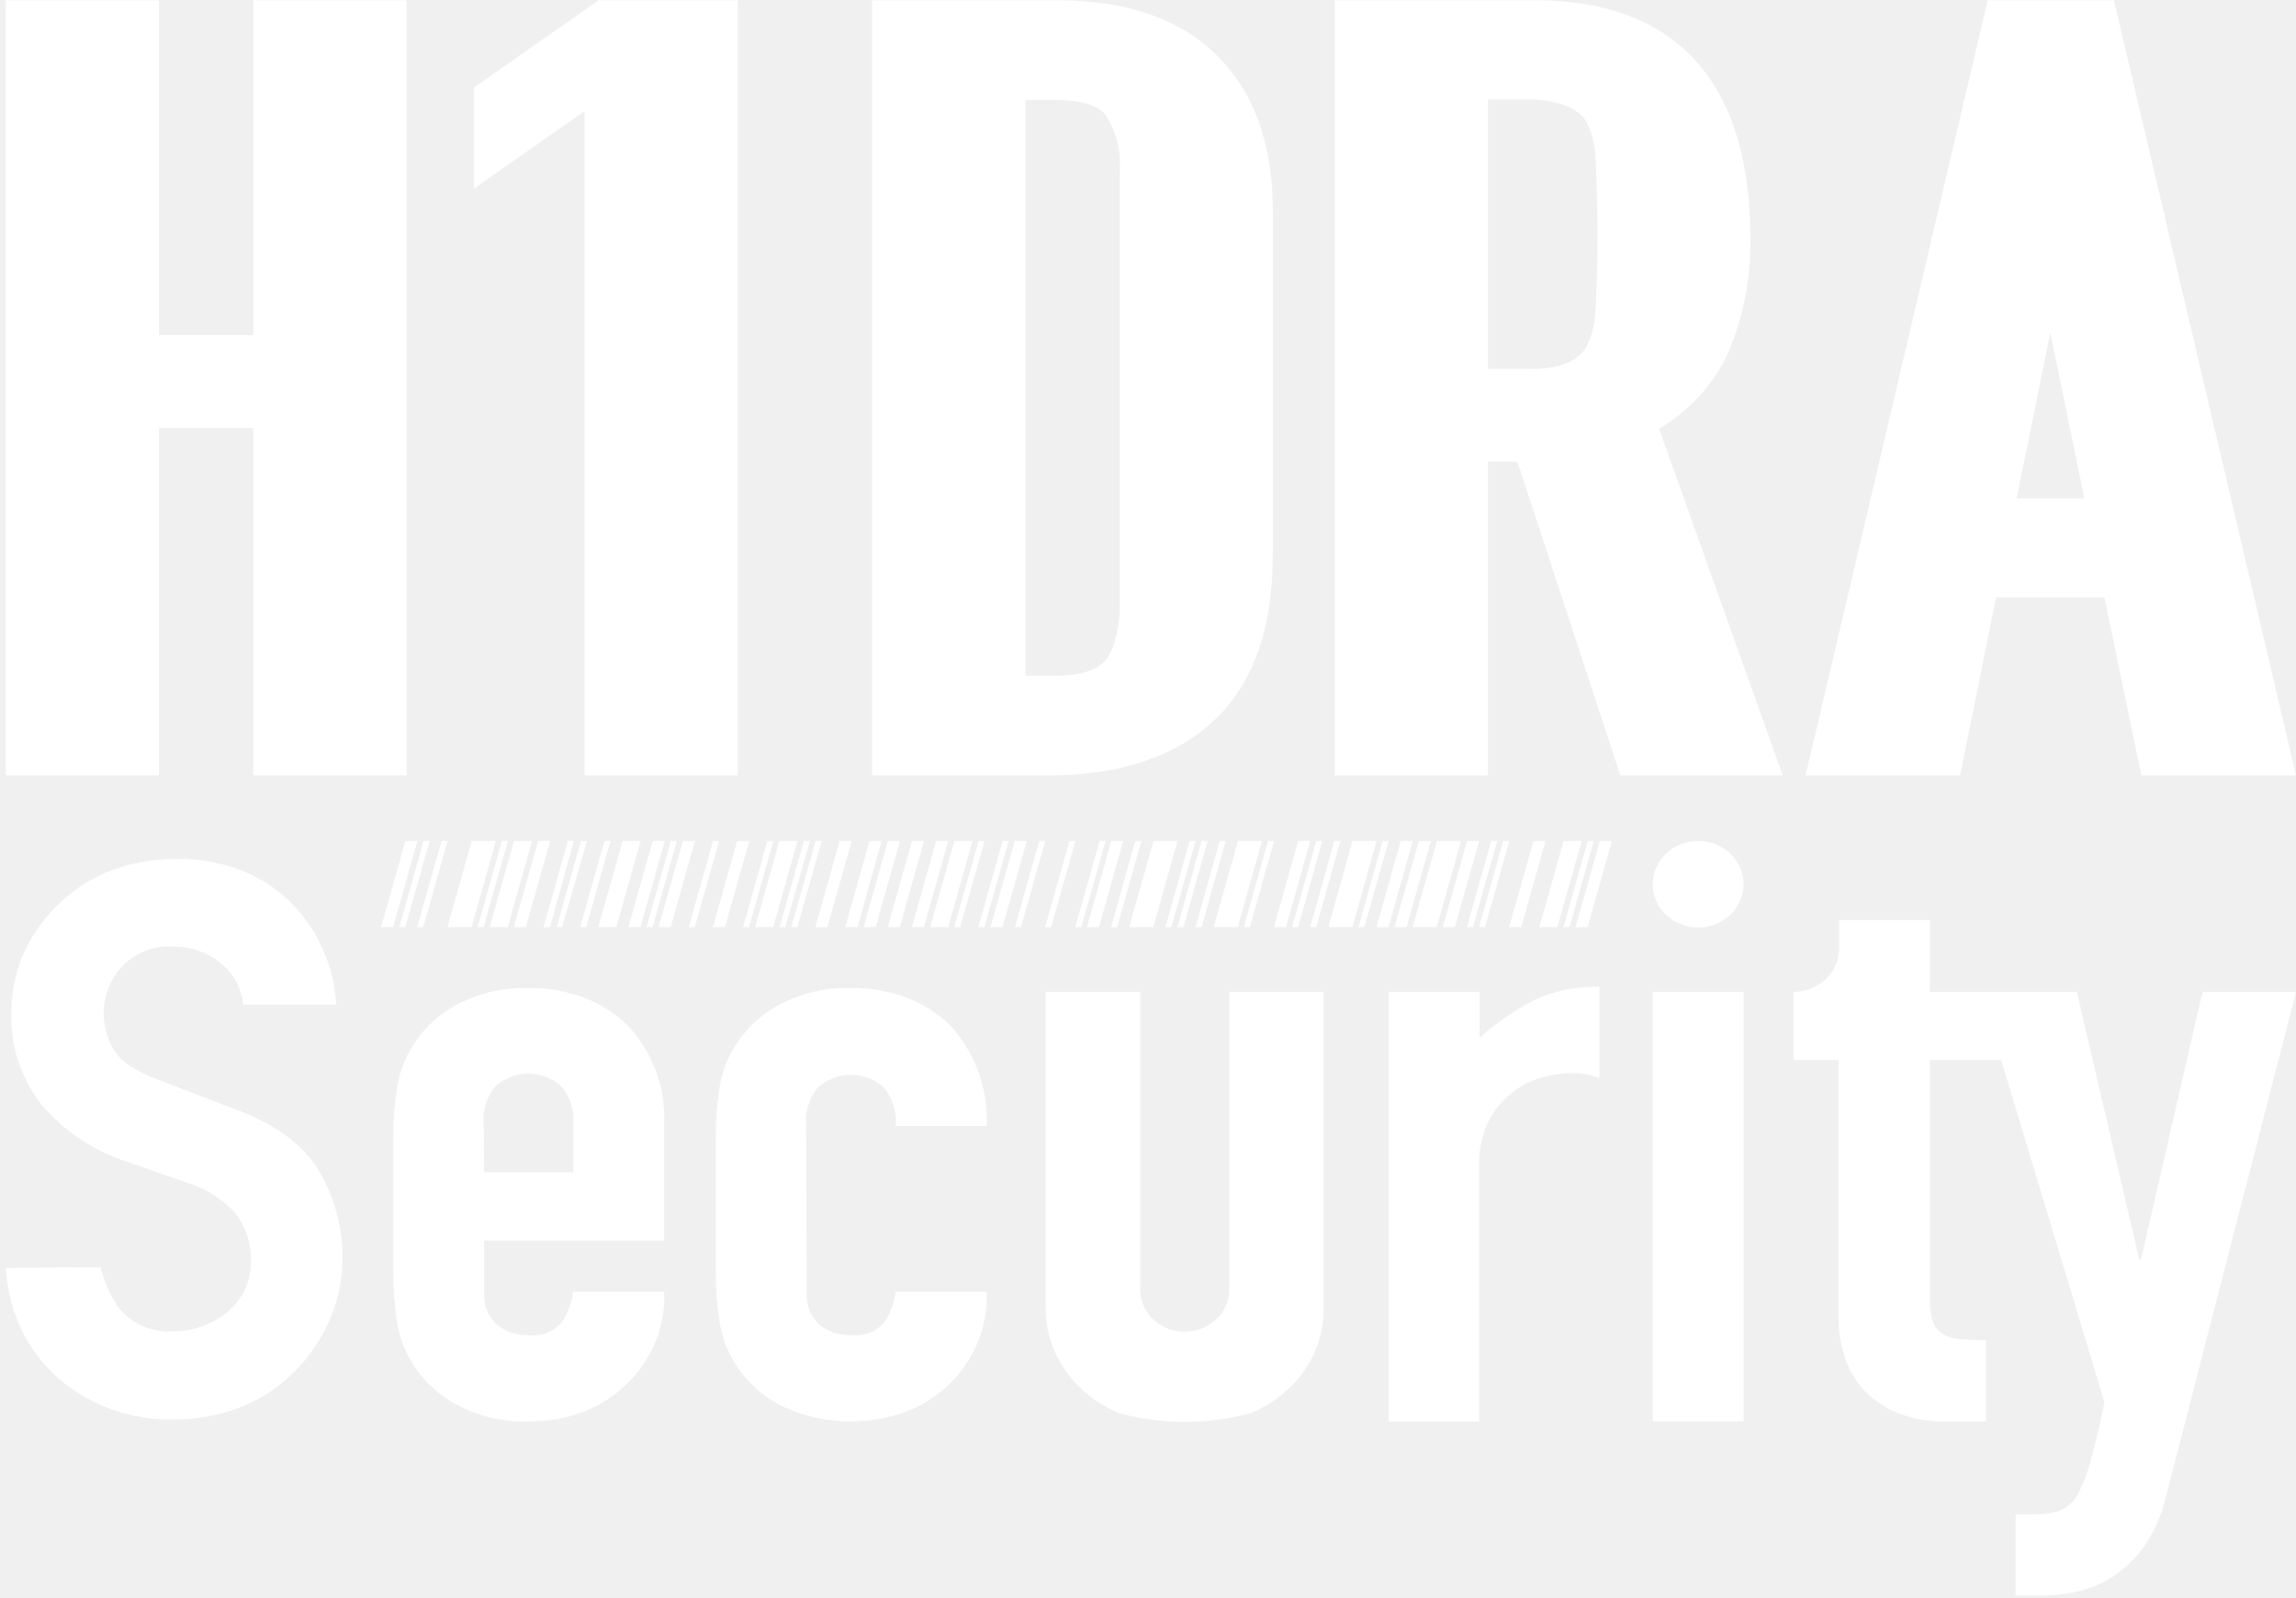
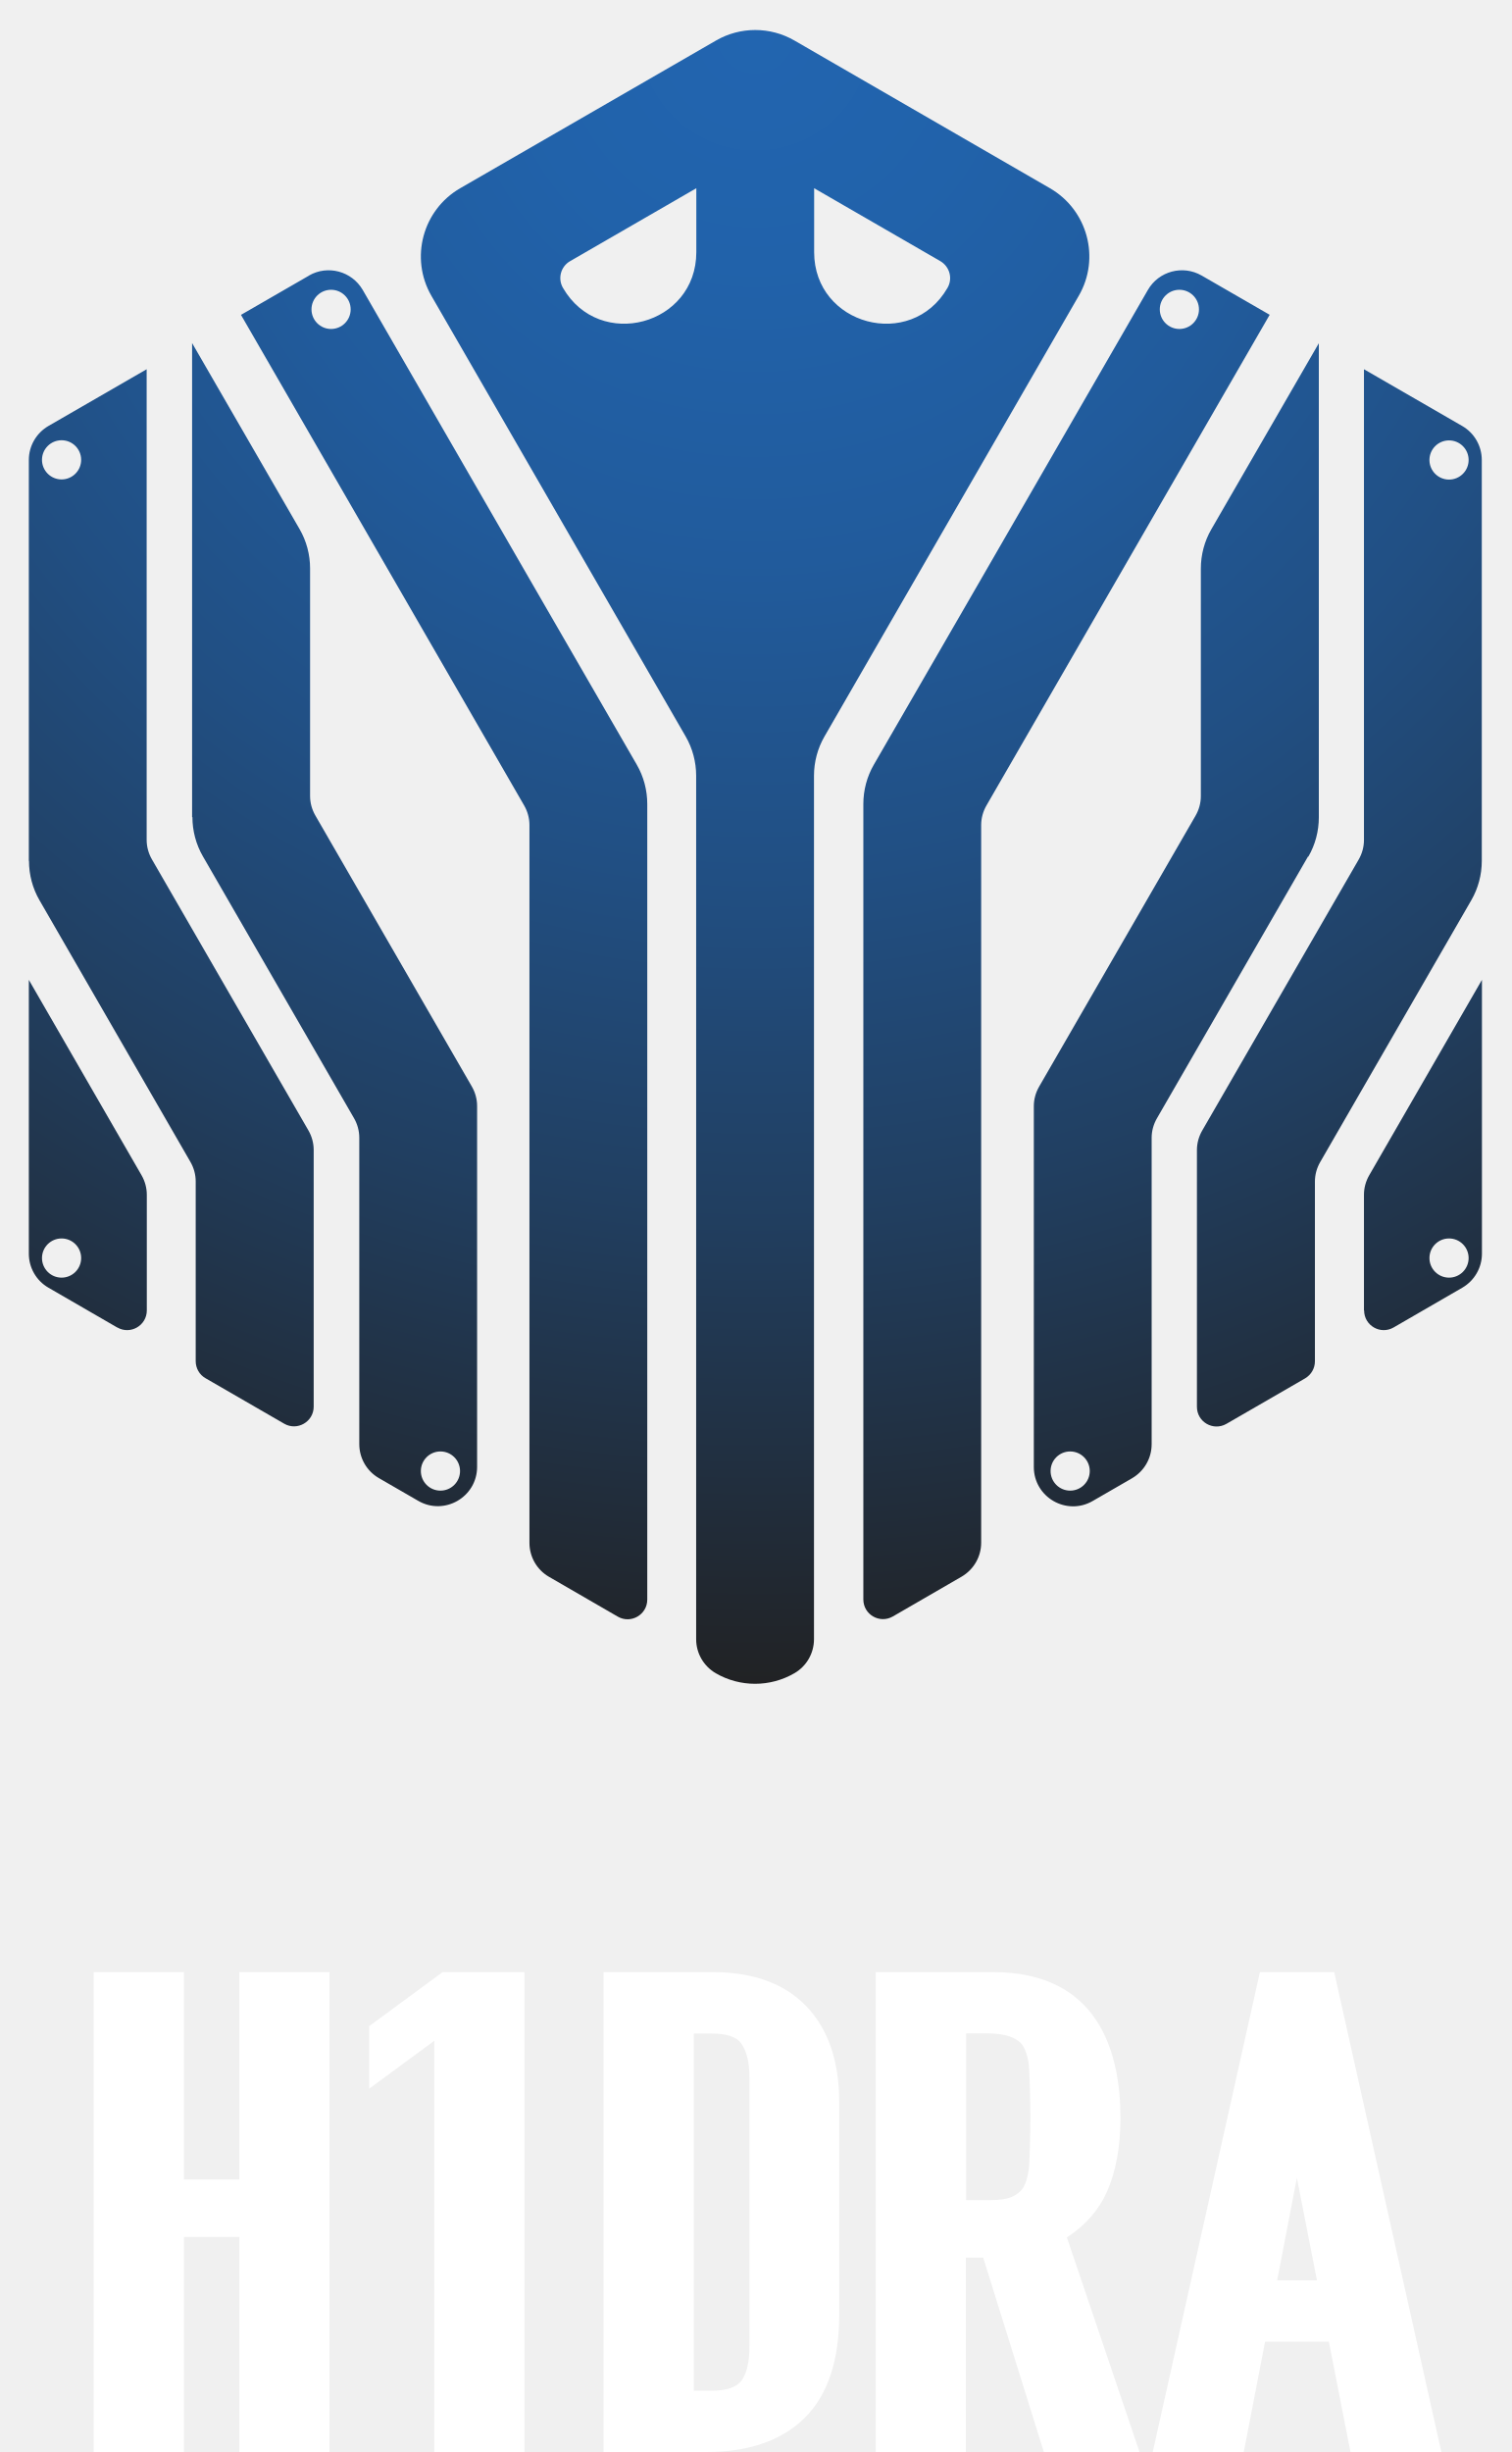
- <svg xmlns="http://www.w3.org/2000/svg" width="240" height="167" fill="none" viewBox="0 0 240 167">
-   <path fill="#fff" d="M42.494 81.057H26.481V44.745h-9.858v36.312H.61V.027h16.013v35.008h9.858V.027h16.013v81.03Zm34.618 0H61.098v-69.43l-11.57 8.094V9.163L62.578.027h14.533v81.03Zm32.396 0H91.165V.027h19.358c7.253 0 12.901 1.968 16.754 5.839 3.852 3.87 5.771 9.267 5.771 16.123v35.92c0 7.82-2.07 13.607-6.169 17.426-4.099 3.82-9.926 5.722-17.371 5.722Zm-2.33-10.427h3.112c2.564 0 4.319-.521 5.223-1.564.905-1.043 1.536-3.18 1.536-5.93v-45.37a9.381 9.381 0 0 0-1.494-5.761c-.85-1.069-2.619-1.551-5.265-1.551h-3.112V70.63Zm79.175 10.427H169.38l-10.776-32.806h-3.071v32.806H139.52V.027h20.825c18.714 0 22.608 13.412 22.608 24.66a29.106 29.106 0 0 1-2.399 12.394c-1.526 3.19-4.005 5.883-7.13 7.742l12.929 36.234Zm-30.82-42.503h4.373a10.04 10.04 0 0 0 3.935-.612 4.333 4.333 0 0 0 1.878-1.512c.5-.916.825-1.909.96-2.933.178-1.186.315-6.647.315-9.032s-.137-7.82-.315-9.032a8.012 8.012 0 0 0-1.042-2.998c-1.001-1.303-3.126-2.046-6.306-2.046h-3.798v28.165ZM240 81.057h-16.164l-3.866-18.612h-11.325l-3.756 18.612h-16.151l19.03-81.03h13.202L240 81.057Zm-29.202-28.974h7.074l-3.551-17.308-3.523 17.308Zm-33.288 35.83h-.014c-2.62 0-4.743 2.019-4.743 4.51v.012c0 2.491 2.123 4.51 4.743 4.51h.014c2.62 0 4.744-2.019 4.744-4.51v-.013c0-2.49-2.124-4.51-4.744-4.51ZM.61 132.54a17.216 17.216 0 0 0 1.577 6.321 15.884 15.884 0 0 0 3.92 5.214c3.282 2.867 7.61 4.406 12.066 4.288a18.63 18.63 0 0 0 7.074-1.304 16.728 16.728 0 0 0 5.525-3.662 17.6 17.6 0 0 0 3.66-5.357 16.312 16.312 0 0 0 1.372-6.517 17.647 17.647 0 0 0-2.51-9.201c-1.63-2.738-4.688-4.953-9.103-6.517l-7.403-2.855c-2.633-.951-4.264-2.046-4.977-3.349a7.655 7.655 0 0 1-.973-3.676 7.121 7.121 0 0 1 1.837-4.809 6.642 6.642 0 0 1 2.422-1.68 6.957 6.957 0 0 1 2.952-.497 7.904 7.904 0 0 1 5.06 1.76c1.326 1.101 2.155 2.646 2.316 4.314h9.72a16.237 16.237 0 0 0-1.247-5.435 16.44 16.44 0 0 0-3.469-5.214 15.369 15.369 0 0 0-5.223-3.388 18.264 18.264 0 0 0-6.663-1.2 19.38 19.38 0 0 0-6.746 1.147 15.83 15.83 0 0 0-5.401 3.337 16.091 16.091 0 0 0-3.84 5.213 15.624 15.624 0 0 0-1.37 6.517c-.103 3.407 1.008 6.746 3.153 9.476 2.295 2.724 5.35 4.779 8.816 5.93l6.018 2.099a11.67 11.67 0 0 1 5.484 3.388 7.745 7.745 0 0 1 1.563 4.81 6.526 6.526 0 0 1-.596 3.046 6.858 6.858 0 0 1-1.954 2.48 8.74 8.74 0 0 1-5.484 1.929 6.767 6.767 0 0 1-3.31-.552 6.398 6.398 0 0 1-2.571-2.055 12.073 12.073 0 0 1-1.769-4.079l-9.926.078Zm68.81-2.867H50.61v5.448a4.109 4.109 0 0 0 .26 1.761 4.29 4.29 0 0 0 .988 1.51c.459.396.995.703 1.579.902a4.932 4.932 0 0 0 1.821.258 3.92 3.92 0 0 0 2.021-.272 3.705 3.705 0 0 0 1.571-1.24 7.813 7.813 0 0 0 1.07-3.011h9.5a12.338 12.338 0 0 1-.873 5.159 12.858 12.858 0 0 1-2.952 4.408 13.246 13.246 0 0 1-4.47 2.92 15.207 15.207 0 0 1-5.867 1.068 15.069 15.069 0 0 1-7.582-1.772 12.389 12.389 0 0 1-4.17-3.702 11.645 11.645 0 0 1-2.026-5.07 31.794 31.794 0 0 1-.37-5.044v-14.128a31.839 31.839 0 0 1 .37-5.057 11.653 11.653 0 0 1 2.031-5.062 12.402 12.402 0 0 1 4.165-3.697 15.07 15.07 0 0 1 7.582-1.773 15.907 15.907 0 0 1 5.923 1.056c1.7.671 3.236 1.669 4.51 2.933 2.544 2.781 3.877 6.379 3.73 10.062v12.343Zm-18.81-7.13h9.31v-5.096a5.328 5.328 0 0 0-1.262-3.91 5.12 5.12 0 0 0-3.427-1.301 5.12 5.12 0 0 0-3.428 1.301 5.328 5.328 0 0 0-1.247 3.91l.054 5.096Zm33.713 12.578a4.11 4.11 0 0 0 .26 1.761 4.27 4.27 0 0 0 .988 1.51c.459.396.995.703 1.579.902a4.932 4.932 0 0 0 1.821.258 3.92 3.92 0 0 0 2.021-.272 3.703 3.703 0 0 0 1.571-1.24 7.812 7.812 0 0 0 1.07-3.011h9.5a12.441 12.441 0 0 1-.877 5.154 12.969 12.969 0 0 1-2.934 4.413 13.447 13.447 0 0 1-4.483 2.92 16.914 16.914 0 0 1-6.806 1.046 16.8 16.8 0 0 1-6.644-1.75 12.39 12.39 0 0 1-4.17-3.702 11.644 11.644 0 0 1-2.026-5.07 31.794 31.794 0 0 1-.37-5.044v-14.128a31.839 31.839 0 0 1 .37-5.057 11.654 11.654 0 0 1 2.03-5.062 12.403 12.403 0 0 1 4.166-3.697 15.07 15.07 0 0 1 7.582-1.773 15.907 15.907 0 0 1 5.923 1.056c1.7.671 3.236 1.669 4.51 2.933 2.588 2.901 3.92 6.627 3.729 10.427h-9.5a5.54 5.54 0 0 0-1.262-4.041 5.12 5.12 0 0 0-3.427-1.301 5.12 5.12 0 0 0-3.428 1.301 5.33 5.33 0 0 0-1.248 3.91l.055 17.557Zm44.174-.339v-31.098h9.857v33.079a10.952 10.952 0 0 1-.9 4.514 11.444 11.444 0 0 1-2.692 3.815 12.715 12.715 0 0 1-3.962 2.606 26.165 26.165 0 0 1-13.888 0c-2.956-1.252-5.317-3.506-6.622-6.321a10.991 10.991 0 0 1-.987-4.614v-33.079h9.871v31.098c0 1.172.489 2.296 1.361 3.124a4.772 4.772 0 0 0 3.286 1.294 4.836 4.836 0 0 0 1.787-.329 4.658 4.658 0 0 0 1.518-.956c.434-.41.779-.898 1.014-1.436a4.239 4.239 0 0 0 .357-1.697Zm16.657 13.829v-44.927h9.501v4.783a28.842 28.842 0 0 1 5.676-3.91 15.214 15.214 0 0 1 6.855-1.408v9.554a8.168 8.168 0 0 0-2.893-.534 11.757 11.757 0 0 0-3.208.495 8.502 8.502 0 0 0-3.126 1.642 8.571 8.571 0 0 0-2.426 3.024 10.222 10.222 0 0 0-.919 4.601v26.68h-9.46Zm37.1-44.927h-9.501v44.887h9.501v-44.887Zm9.98-4.51v-2.998h9.488v7.507h5.909l1.727 7.13h-7.636v24.881a7.375 7.375 0 0 0 .329 2.476c.192.537.568.996 1.069 1.304.555.311 1.18.494 1.824.534.712 0 1.59.091 2.646.091v8.511h-3.908a13.347 13.347 0 0 1-5.484-.977 9.728 9.728 0 0 1-3.496-2.477 9.321 9.321 0 0 1-1.905-3.414 11.842 11.842 0 0 1-.604-3.676v-27.253h-4.716v-7.13a4.884 4.884 0 0 0 3.359-1.32 4.409 4.409 0 0 0 1.398-3.19Z" />
-   <path fill="#fff" d="M207.027 103.684h10.064l6.526 27.983h.178l6.43-27.983H240l-13.587 52.747a15.4 15.4 0 0 1-2.097 4.953 12.81 12.81 0 0 1-3.126 3.193 11.215 11.215 0 0 1-3.77 1.72 17.514 17.514 0 0 1-4.113.483h-2.619v-8.498h2.153a7.429 7.429 0 0 0 2.412-.352 3.873 3.873 0 0 0 1.865-1.59 15.534 15.534 0 0 0 1.371-3.507c.439-1.498.932-3.584 1.494-6.243l-12.956-42.906ZM41.096 96.906h-1.262l2.537-8.993h1.261l-2.536 8.993Zm3.153 0h-.63l2.536-8.993h.63l-2.536 8.993Zm-1.892 0h-.617l2.536-8.993h.631l-2.55 8.993Zm6.937 0h-2.523l2.537-8.993h2.522l-2.536 8.993Zm1.262 0h-.631l2.536-8.993h.63l-2.535 8.993Zm2.522 0h-1.892l2.536-8.993h1.892l-2.536 8.993Zm1.892 0h-1.26l2.536-8.993h1.261l-2.536 8.993Zm6.307 0h-.631l2.536-8.993h.631l-2.536 8.993Zm-2.523 0h-.562l2.536-8.993h.63l-2.604 8.993Zm-1.261 0h-.672l2.536-8.993h.63l-2.494 8.993Zm6.937 0h-1.892l2.536-8.993h1.892l-2.536 8.993Zm2.523 0H65.69l2.537-8.993h1.26l-2.535 8.993Zm1.261 0h-.63l2.536-8.993h.63l-2.536 8.993Zm1.892 0h-1.261l2.536-8.993h1.261l-2.536 8.993Zm2.523 0h-.631l2.536-8.993h.631l-2.536 8.993Zm3.153 0H74.52l2.537-8.993h1.261l-2.536 8.993Zm2.522 0h-.63l2.536-8.993h.63l-2.536 8.993Zm2.523 0h-1.892l2.536-8.993h1.892l-2.536 8.993Zm2.523 0h-.63l2.535-8.993h.631l-2.536 8.993Zm-1.262 0h-.59l2.537-8.993h.63l-2.577 8.993Zm14.492 0h-1.261l2.536-8.993h1.261l-2.536 8.993Zm-2.523 0h-1.261l2.536-8.993h1.248l-2.523 8.993Zm-2.522 0h-1.262l2.537-8.993h1.26l-2.535 8.993Zm-1.892 0h-1.29l2.537-8.993h1.261l-2.508 8.993Zm-3.154 0h-1.261l2.536-8.993h1.262l-2.537 8.993Zm12.627 0h-1.892l2.536-8.993h1.892l-2.536 8.993Zm3.784 0h-.63l2.536-8.993h.631l-2.537 8.993Zm-2.522 0h-.631l2.536-8.993h.631l-2.536 8.993Zm4.414 0h-1.261l2.536-8.993h1.262l-2.537 8.993Zm8.24 0h-.631l2.536-8.993h.631l-2.536 8.993Zm-3.154 0h-.63l2.536-8.993h.631l-2.537 8.993Zm-3.153 0h-.631l2.537-8.993h.63l-2.536 8.993Zm8.158 0h-1.262l2.537-8.993h1.247l-2.522 8.993Zm1.892 0h-.631l2.523-8.993h.644l-2.536 8.993Zm3.783 0h-2.522l2.536-8.993h2.509l-2.523 8.993Zm5.046 0h-.631l2.523-8.993h.617l-2.509 8.993Zm-1.892 0h-.631l2.523-8.993h.63l-2.522 8.993Zm-1.262 0h-.63l2.522-8.993h.631l-2.523 8.993Zm6.938 0h-2.523l2.537-8.993h2.509l-2.523 8.993Zm1.261 0h-.631l2.523-8.993h.631l-2.523 8.993Zm3.784 0h-1.261l2.522-8.993h1.262l-2.523 8.993Zm3.153 0h-.63l2.522-8.993h.631l-2.523 8.993Zm-1.891 0h-.631l2.522-8.993h.631l-2.522 8.993Zm5.675 0h-2.522l2.522-8.993h2.523l-2.523 8.993Zm1.248 0h-.617l2.522-8.993h.631l-2.536 8.993Zm4.415 0h-1.262l2.537-8.993h1.261l-2.536 8.993Zm-1.892 0h-1.262l2.537-8.993h1.261l-2.536 8.993Zm5.045 0h-2.523l2.537-8.993h2.522l-2.536 8.993Zm1.892 0h-1.261l2.536-8.993h1.261l-2.536 8.993Zm3.153 0h-.631l2.537-8.993h.63l-2.536 8.993Zm-1.261 0h-.631l2.536-8.993h.631l-2.536 8.993Zm5.045 0h-1.261l2.536-8.993h1.262l-2.537 8.993Zm3.784 0h-1.892l2.536-8.993h1.892l-2.536 8.993Zm1.261 0h-.63l2.536-8.993h.631l-2.537 8.993Zm1.892 0h-1.261l2.536-8.993h1.262l-2.537 8.993Z" />
+ <svg xmlns="http://www.w3.org/2000/svg" viewBox="0 0 96.48 156.45">
+   <defs>
+     <style>.cls-1{mask:url(#mask);}.cls-2{fill:#fff;}.cls-3{fill:#212224;}.cls-4{fill:url(#_命名漸層_3);}.cls-5{isolation:isolate;}.cls-6{mix-blend-mode:multiply;opacity:.5;}</style>
+     <radialGradient id="_命名漸層_3" cx="48.2" cy="2.24" fx="48.2" fy="2.24" r="105.22" gradientTransform="matrix(1, 0, 0, 1, 0, 0)" gradientUnits="userSpaceOnUse">
+       <stop offset="0" stop-color="#2265b0" />
+       <stop offset=".14" stop-color="#2162aa" />
+       <stop offset=".32" stop-color="#215b9c" />
+       <stop offset=".51" stop-color="#214f83" />
+       <stop offset=".71" stop-color="#213f61" />
+       <stop offset=".92" stop-color="#212a35" />
+       <stop offset="1" stop-color="#212224" />
+     </radialGradient>
+     <filter id="luminosity-invert" color-interpolation-filters="sRGB" filterUnits="userSpaceOnUse">
+       <feColorMatrix values="-1 0 0 0 1 0 -1 0 0 1 0 0 -1 0 1 0 0 0 1 0" />
+     </filter>
+     <mask id="mask" x="-.18" y="-.18" width="96.96" height="109.68" maskUnits="userSpaceOnUse" />
+   </defs>
+   <g class="cls-5">
+     <g id="_層_1">
+       <g>
+         <path class="cls-4" d="M45.69,2.59L29.37,12.01c-2.4,1.39-3.22,4.46-1.84,6.86l16.23,28.12c.44,.76,.67,1.63,.67,2.51v55.09c0,.9,.48,1.72,1.25,2.17h0c1.55,.9,3.47,.9,5.02,0h0c.78-.45,1.25-1.28,1.25-2.17V49.5c0-.88,.23-1.75,.67-2.51l16.23-28.12c1.39-2.4,.56-5.47-1.84-6.86L50.71,2.59c-1.55-.9-3.47-.9-5.02,0Zm-9.76,15.78h0c-.35-.6-.14-1.37,.46-1.71l8.05-4.65v4.08c0,4.66-6.17,6.32-8.51,2.28Zm16.03-2.28v-4.08l8.05,4.65c.6,.35,.81,1.11,.46,1.71h0c-2.33,4.04-8.51,2.38-8.51-2.28Zm-32.24,1.49c1.2-.69,2.73-.28,3.43,.92l10.63,18.42,6.86,11.87c.44,.76,.67,1.63,.67,2.51v50.76c0,.97-1.05,1.57-1.88,1.09l-4.39-2.54c-.78-.45-1.25-1.28-1.25-2.17V52.64c0-.44-.12-.87-.34-1.25L15.38,20.09l4.35-2.51Zm1.41,.91c-.69,0-1.25,.56-1.25,1.25s.56,1.25,1.25,1.25,1.25-.56,1.25-1.25-.56-1.25-1.25-1.25ZM1.84,54.93V29.35c0-.9,.48-1.72,1.25-2.17l6.27-3.62v30.03c0,.44,.12,.87,.34,1.25l9.98,17.28c.22,.38,.34,.81,.34,1.25v16.38c0,.97-1.05,1.57-1.88,1.09l-5.02-2.9c-.39-.22-.63-.64-.63-1.09v-11.47c0-.44-.12-.87-.34-1.25L2.52,57.44c-.44-.76-.67-1.63-.67-2.51ZM3.93,28.09c-.69,0-1.25,.56-1.25,1.25s.56,1.25,1.25,1.25,1.25-.56,1.25-1.25-.56-1.25-1.25-1.25Zm8.33,24.05V21.89l6.86,11.87c.44,.76,.67,1.63,.67,2.51v14.52c0,.44,.12,.87,.34,1.25l9.98,17.28c.22,.38,.34,.81,.34,1.25v23.02c0,1.93-2.09,3.14-3.76,2.17l-2.51-1.45c-.78-.45-1.25-1.28-1.25-2.17v-19.55c0-.44-.12-.87-.34-1.25l-9.64-16.7c-.44-.76-.67-1.63-.67-2.51Zm15.85,40.47c-.69,0-1.25,.56-1.25,1.25s.56,1.25,1.25,1.25,1.25-.56,1.25-1.25-.56-1.25-1.25-1.25Zm-20.63-7.91l-4.39-2.54c-.78-.45-1.25-1.28-1.25-2.17v-17.47l7.19,12.46c.22,.38,.34,.81,.34,1.25v7.38c0,.97-1.05,1.57-1.88,1.09Zm-3.55-5.68c-.69,0-1.25,.56-1.25,1.25s.56,1.25,1.25,1.25,1.25-.56,1.25-1.25-.56-1.25-1.25-1.25ZM81.03,20.09l-18.07,31.3c-.22,.38-.34,.81-.34,1.25v45.79c0,.9-.48,1.72-1.25,2.17l-4.39,2.54c-.84,.48-1.88-.12-1.88-1.09V51.3c0-.88,.23-1.75,.67-2.51l6.86-11.87,10.63-18.42c.69-1.2,2.23-1.61,3.43-.92l4.35,2.51Zm-7.01-.35c0,.69,.56,1.25,1.25,1.25s1.25-.56,1.25-1.25c0-.69-.56-1.25-1.25-1.25s-1.25,.56-1.25,1.25Zm19.88,37.7l-9.64,16.7c-.22,.38-.34,.81-.34,1.25v11.47c0,.45-.24,.86-.63,1.09l-5.02,2.9c-.84,.48-1.88-.12-1.88-1.09v-16.38c0-.44,.12-.87,.34-1.25l9.98-17.28c.22-.38,.34-.81,.34-1.25V23.56l6.27,3.62c.78,.45,1.25,1.28,1.25,2.17v25.58c0,.88-.23,1.75-.67,2.51Zm-2.67-28.09c0,.69,.56,1.25,1.25,1.25s1.25-.56,1.25-1.25-.56-1.25-1.25-1.25-1.25,.56-1.25,1.25Zm-7.75,25.3l-9.64,16.7c-.22,.38-.34,.81-.34,1.25v19.55c0,.9-.48,1.72-1.25,2.17l-2.51,1.45c-1.67,.97-3.76-.24-3.76-2.17v-23.02c0-.44,.12-.87,.34-1.25l9.98-17.28c.22-.38,.34-.81,.34-1.25v-14.52c0-.88,.23-1.75,.67-2.51l6.86-11.87v30.25c0,.88-.23,1.75-.67,2.51Zm-16.43,39.21c0,.69,.56,1.25,1.25,1.25s1.25-.56,1.25-1.25-.56-1.25-1.25-1.25-1.25,.56-1.25,1.25Zm20-10.25v-7.38c0-.44,.12-.87,.34-1.25l7.19-12.46v17.47c0,.9-.48,1.72-1.25,2.17l-4.39,2.54c-.84,.48-1.88-.12-1.88-1.09Zm4.18-3.34c0,.69,.56,1.25,1.25,1.25s1.25-.56,1.25-1.25c0-.69-.56-1.25-1.25-1.25s-1.25,.56-1.25,1.25Z" />
+         <g class="cls-1">
+           <g class="cls-6">
+             <path class="cls-3" d="M45.69,2.59L29.37,12.01c-2.4,1.39-3.22,4.46-1.84,6.86l16.23,28.12c.44,.76,.67,1.63,.67,2.51v55.09c0,.9,.48,1.72,1.25,2.17h0c1.55,.9,3.47,.9,5.02,0h0c.78-.45,1.25-1.28,1.25-2.17V49.5c0-.88,.23-1.75,.67-2.51l16.23-28.12c1.39-2.4,.56-5.47-1.84-6.86L50.71,2.59c-1.55-.9-3.47-.9-5.02,0Zm-9.76,15.78h0c-.35-.6-.14-1.37,.46-1.71l8.05-4.65v4.08c0,4.66-6.17,6.32-8.51,2.28Zm16.03-2.28v-4.08l8.05,4.65c.6,.35,.81,1.11,.46,1.71h0c-2.33,4.04-8.51,2.38-8.51-2.28Zm-32.24,1.49c1.2-.69,2.73-.28,3.43,.92l10.63,18.42,6.86,11.87c.44,.76,.67,1.63,.67,2.51v50.76c0,.97-1.05,1.57-1.88,1.09l-4.39-2.54c-.78-.45-1.25-1.28-1.25-2.17V52.64c0-.44-.12-.87-.34-1.25L15.38,20.09l4.35-2.51Zm1.41,.91c-.69,0-1.25,.56-1.25,1.25s.56,1.25,1.25,1.25,1.25-.56,1.25-1.25-.56-1.25-1.25-1.25ZM1.84,54.93V29.35c0-.9,.48-1.72,1.25-2.17l6.27-3.62v30.03c0,.44,.12,.87,.34,1.25l9.98,17.28c.22,.38,.34,.81,.34,1.25v16.38c0,.97-1.05,1.57-1.88,1.09l-5.02-2.9c-.39-.22-.63-.64-.63-1.09v-11.47c0-.44-.12-.87-.34-1.25L2.52,57.44c-.44-.76-.67-1.63-.67-2.51ZM3.93,28.09c-.69,0-1.25,.56-1.25,1.25s.56,1.25,1.25,1.25,1.25-.56,1.25-1.25-.56-1.25-1.25-1.25Zm8.33,24.05V21.89l6.86,11.87c.44,.76,.67,1.63,.67,2.51v14.52c0,.44,.12,.87,.34,1.25l9.98,17.28c.22,.38,.34,.81,.34,1.25v23.02c0,1.93-2.09,3.14-3.76,2.17l-2.51-1.45c-.78-.45-1.25-1.28-1.25-2.17v-19.55c0-.44-.12-.87-.34-1.25l-9.64-16.7c-.44-.76-.67-1.63-.67-2.51Zm15.85,40.47c-.69,0-1.25,.56-1.25,1.25s.56,1.25,1.25,1.25,1.25-.56,1.25-1.25-.56-1.25-1.25-1.25Zm-20.63-7.91l-4.39-2.54c-.78-.45-1.25-1.28-1.25-2.17v-17.47l7.19,12.46c.22,.38,.34,.81,.34,1.25v7.38c0,.97-1.05,1.57-1.88,1.09Zm-3.55-5.68c-.69,0-1.25,.56-1.25,1.25s.56,1.25,1.25,1.25,1.25-.56,1.25-1.25-.56-1.25-1.25-1.25ZM81.03,20.09l-18.07,31.3c-.22,.38-.34,.81-.34,1.25v45.79c0,.9-.48,1.72-1.25,2.17l-4.39,2.54c-.84,.48-1.88-.12-1.88-1.09V51.3c0-.88,.23-1.75,.67-2.51l6.86-11.87,10.63-18.42c.69-1.2,2.23-1.61,3.43-.92l4.35,2.51Zm-7.01-.35c0,.69,.56,1.25,1.25,1.25s1.25-.56,1.25-1.25c0-.69-.56-1.25-1.25-1.25s-1.25,.56-1.25,1.25Zm19.88,37.7l-9.64,16.7c-.22,.38-.34,.81-.34,1.25v11.47c0,.45-.24,.86-.63,1.09l-5.02,2.9c-.84,.48-1.88-.12-1.88-1.09v-16.38c0-.44,.12-.87,.34-1.25l9.98-17.28c.22-.38,.34-.81,.34-1.25V23.56l6.27,3.62c.78,.45,1.25,1.28,1.25,2.17v25.58c0,.88-.23,1.75-.67,2.51Zm-2.67-28.09c0,.69,.56,1.25,1.25,1.25s1.25-.56,1.25-1.25-.56-1.25-1.25-1.25-1.25,.56-1.25,1.25Zm-7.75,25.3l-9.64,16.7c-.22,.38-.34,.81-.34,1.25v19.55c0,.9-.48,1.72-1.25,2.17l-2.51,1.45c-1.67,.97-3.76-.24-3.76-2.17v-23.02c0-.44,.12-.87,.34-1.25l9.98-17.28c.22-.38,.34-.81,.34-1.25v-14.52c0-.88,.23-1.75,.67-2.51l6.86-11.87v30.25c0,.88-.23,1.75-.67,2.51Zm-16.43,39.21c0,.69,.56,1.25,1.25,1.25s1.25-.56,1.25-1.25-.56-1.25-1.25-1.25-1.25,.56-1.25,1.25Zm20-10.25v-7.38c0-.44,.12-.87,.34-1.25l7.19-12.46v17.47c0,.9-.48,1.72-1.25,2.17l-4.39,2.54c-.84,.48-1.88-.12-1.88-1.09Zm4.18-3.34c0,.69,.56,1.25,1.25,1.25s1.25-.56,1.25-1.25c0-.69-.56-1.25-1.25-1.25s-1.25,.56-1.25,1.25Z" />
+           </g>
+         </g>
+       </g>
+       <g>
+         <polygon class="cls-2" points="21.03 156.45 15.28 156.45 15.28 142.73 11.74 142.73 11.74 156.45 5.98 156.45 5.98 125.83 11.74 125.83 11.74 139.06 15.28 139.06 15.28 125.83 21.03 125.83 21.03 156.45" />
+         <polygon class="cls-2" points="33.47 156.45 27.72 156.45 27.72 130.21 23.56 133.27 23.56 129.28 28.25 125.83 33.47 125.83 33.47 156.45" />
+         <path class="cls-2" d="M45.11,156.45h-6.59v-30.62h6.95c2.61,0,4.63,.74,6.02,2.21,1.38,1.45,2.07,3.5,2.07,6.09v13.58c0,2.93-.75,5.14-2.22,6.58-1.47,1.44-3.57,2.16-6.25,2.16Zm-.83-3.91h1.12c.92,0,1.55-.2,1.88-.59,.36-.43,.55-1.2,.55-2.24v-17.17c0-.96-.18-1.69-.54-2.18-.3-.41-.94-.61-1.89-.61h-1.12v22.8Z" />
+         <path class="cls-2" d="M72.72,156.45h-6.1l-3.87-12.4h-1.11v12.4h-5.75v-30.62h7.48c6.72,0,8.14,5.07,8.14,9.32,0,1.82-.29,3.39-.86,4.69-.52,1.17-1.38,2.15-2.56,2.92l4.64,13.7Zm-11.08-16.07h1.57c.61,0,1.09-.08,1.42-.23,.29-.14,.51-.32,.68-.57,.16-.29,.28-.66,.34-1.11,.07-.45,.11-2.51,.11-3.41s-.05-2.96-.11-3.41c-.06-.44-.19-.82-.37-1.13-.36-.51-1.12-.78-2.26-.78h-1.36v10.64Z" />
+         <path class="cls-2" d="M92,156.45h-5.81l-1.38-7.04h-4.07l-1.36,7.04h-5.81l6.84-30.62h4.74l6.84,30.62Zm-10.5-10.95h2.55l-1.28-6.54-1.26,6.54Z" />
+       </g>
+     </g>
+   </g>
</svg>
